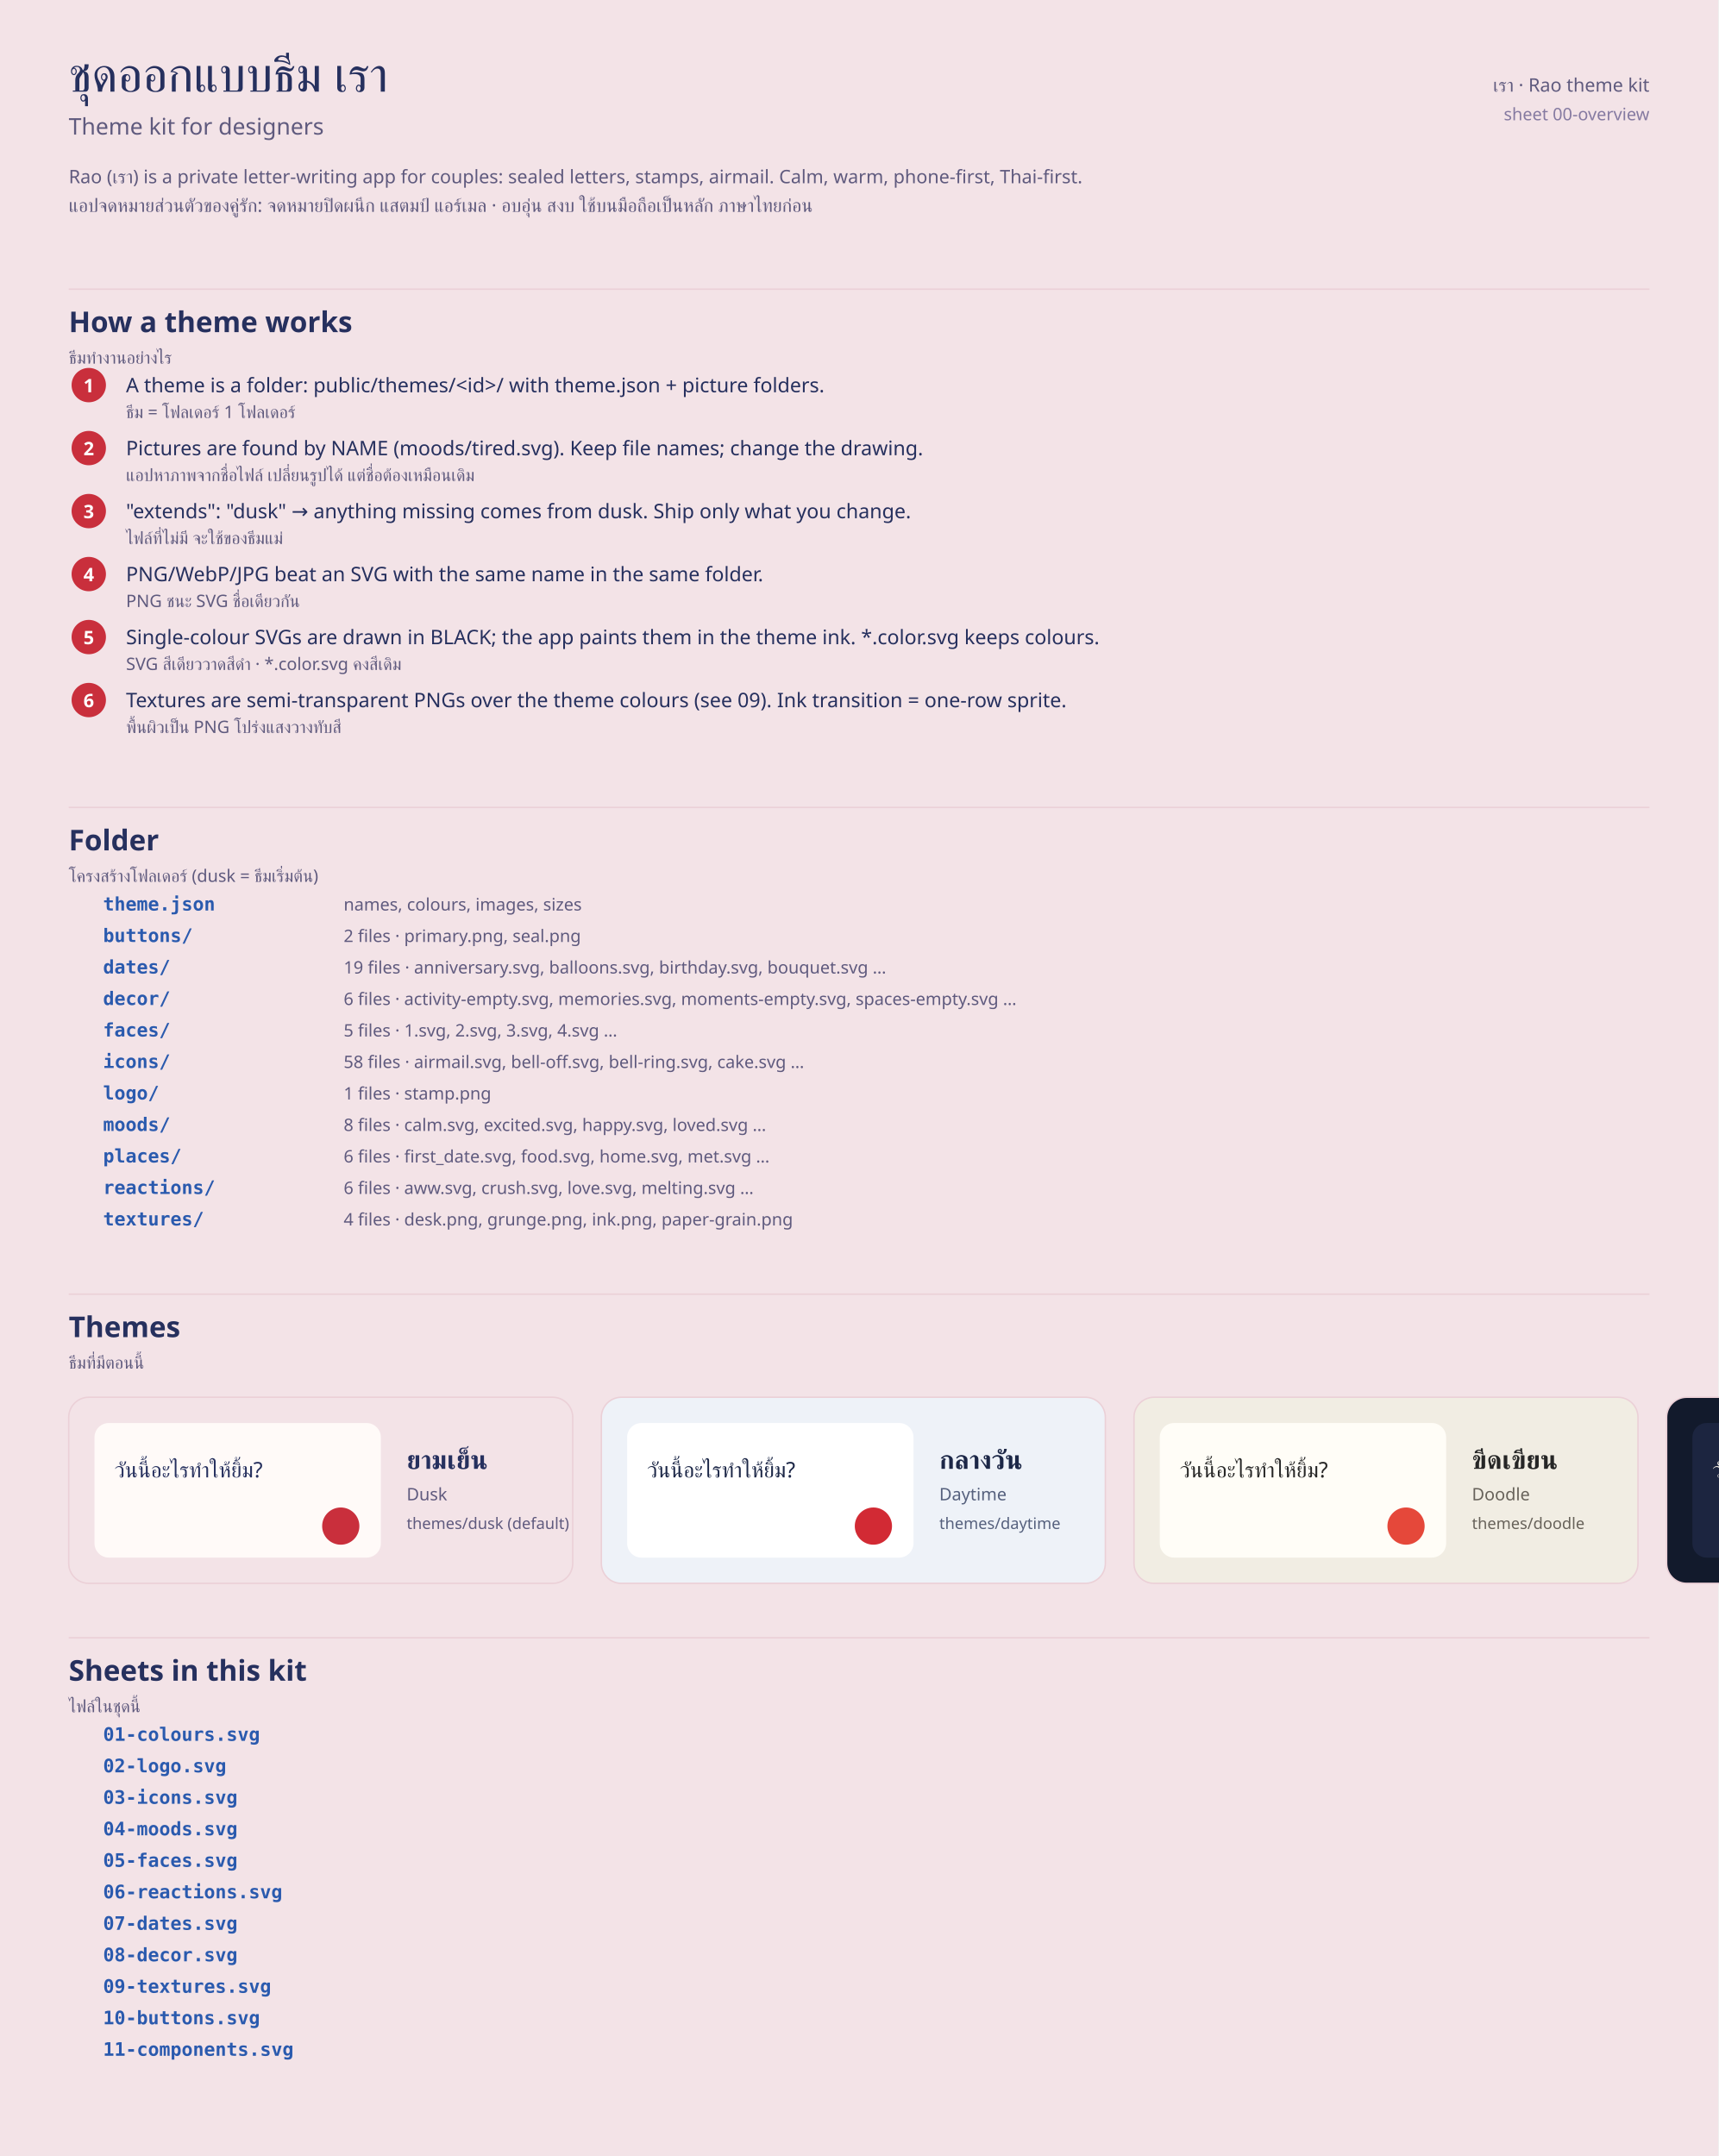
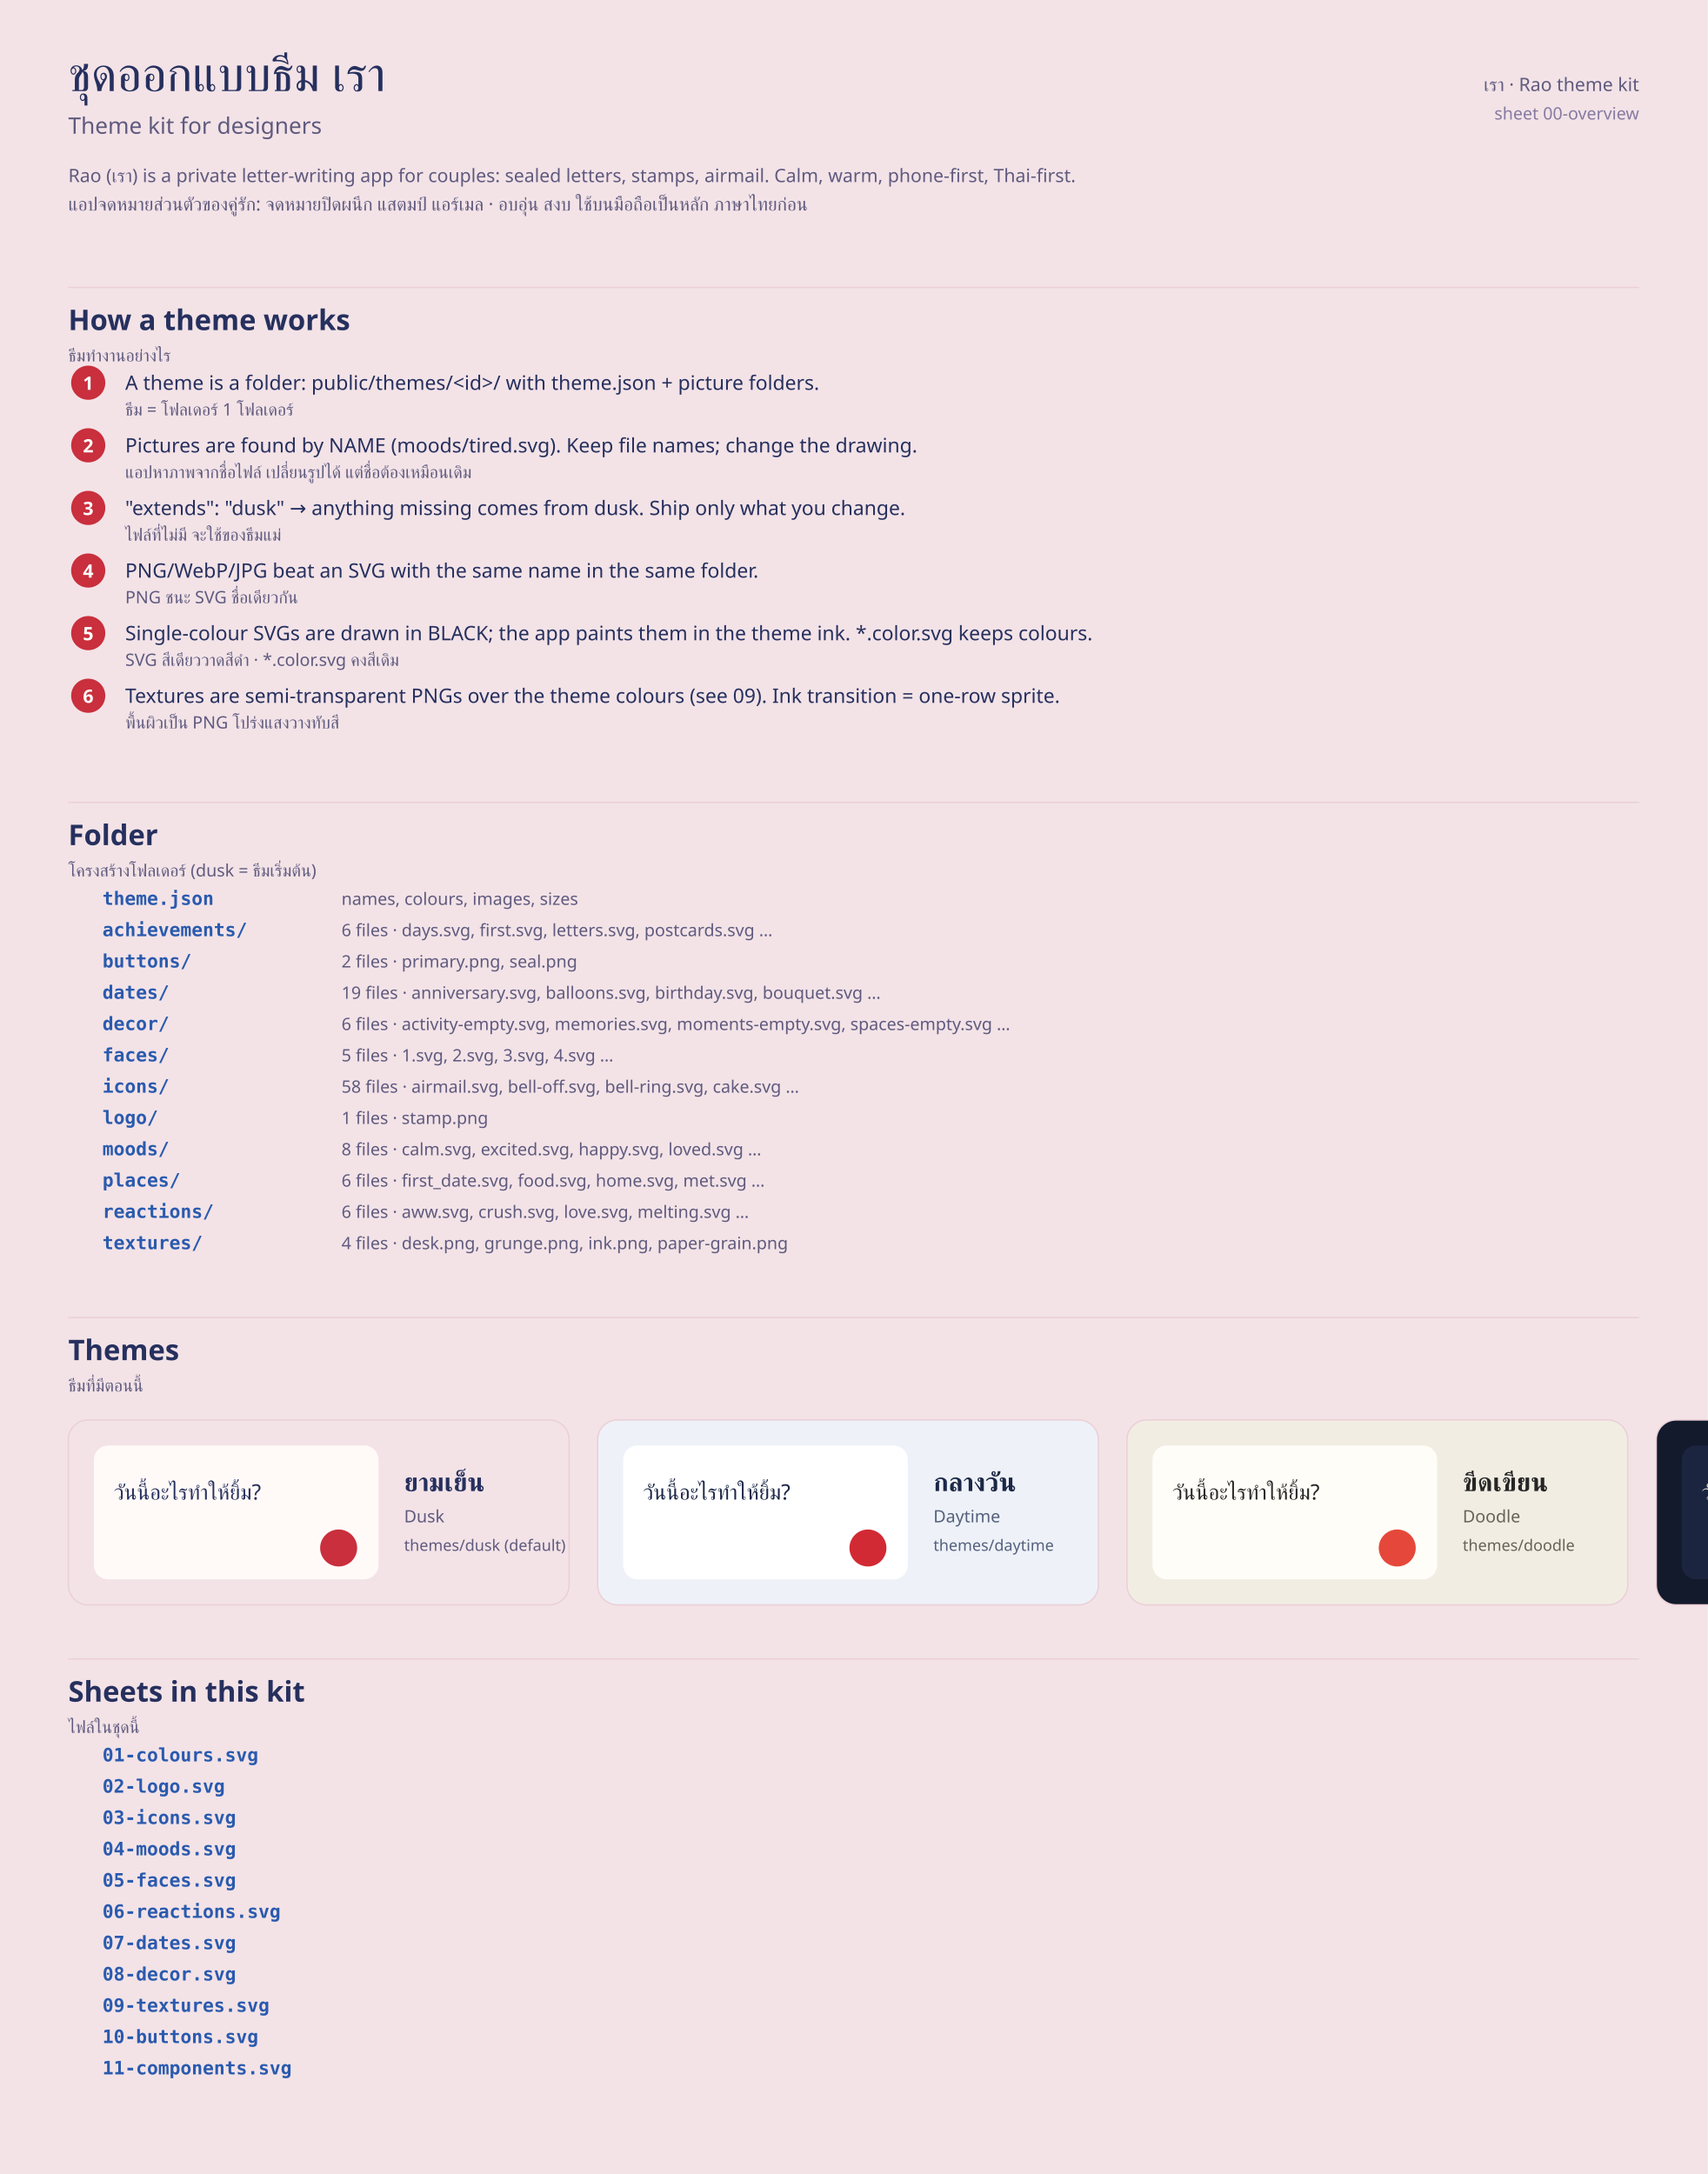
- <svg xmlns="http://www.w3.org/2000/svg" width="1200" height="1506" viewBox="0 0 1200 1506">
+ <svg xmlns="http://www.w3.org/2000/svg" width="1200" height="1528" viewBox="0 0 1200 1528">
  <defs />
-   <rect width="1200" height="1506" fill="#f3e3e7" />
+   <rect width="1200" height="1528" fill="#f3e3e7" />
  <text x="48" y="64" font-family="Itim, Anuphan, sans-serif" font-size="34" font-weight="400" fill="#26305e" text-anchor="start">ชุดออกแบบธีม เรา</text>
  <text x="48" y="94" font-family="IBM Plex Sans Thai, Anuphan, system-ui, sans-serif" font-size="16" font-weight="400" fill="#5f5a7e" text-anchor="start">Theme kit for designers</text>
  <text x="1152" y="64" font-family="IBM Plex Sans Thai, Anuphan, system-ui, sans-serif" font-size="13" font-weight="400" fill="#5f5a7e" text-anchor="end">เรา · Rao theme kit</text>
  <text x="1152" y="84" font-family="IBM Plex Sans Thai, Anuphan, system-ui, sans-serif" font-size="12" font-weight="400" fill="#857aa1" text-anchor="end">sheet 00-overview</text>
  <text x="48" y="128" font-family="IBM Plex Sans Thai, Anuphan, system-ui, sans-serif" font-size="13" font-weight="400" fill="#5f5a7e" text-anchor="start">Rao (เรา) is a private letter-writing app for couples: sealed letters, stamps, airmail. Calm, warm, phone-first, Thai-first.</text>
  <text x="48" y="148" font-family="IBM Plex Sans Thai, Anuphan, system-ui, sans-serif" font-size="13" font-weight="400" fill="#5f5a7e" text-anchor="start">แอปจดหมายส่วนตัวของคู่รัก: จดหมายปิดผนึก แสตมป์ แอร์เมล · อบอุ่น สงบ ใช้บนมือถือเป็นหลัก ภาษาไทยก่อน</text>
  <line x1="48" y1="202" x2="1152" y2="202" stroke="#ebd0d7" />
  <text x="48" y="232" font-family="IBM Plex Sans Thai, Anuphan, system-ui, sans-serif" font-size="20" font-weight="600" fill="#26305e" text-anchor="start">How a theme works</text>
  <text x="48" y="254" font-family="IBM Plex Sans Thai, Anuphan, system-ui, sans-serif" font-size="12" font-weight="400" fill="#5f5a7e" text-anchor="start">ธีมทำงานอย่างไร</text>
  <circle cx="62" cy="269" r="12" fill="#c92f3c" />
  <text x="62" y="274" font-family="IBM Plex Sans Thai, Anuphan, system-ui, sans-serif" font-size="13" font-weight="700" fill="#ffffff" text-anchor="middle">1</text>
  <text x="88" y="274" font-family="IBM Plex Sans Thai, Anuphan, system-ui, sans-serif" font-size="14" font-weight="400" fill="#26305e" text-anchor="start">A theme is a folder: public/themes/&lt;id&gt;/ with theme.json + picture folders.</text>
  <text x="88" y="292" font-family="IBM Plex Sans Thai, Anuphan, system-ui, sans-serif" font-size="12" font-weight="400" fill="#5f5a7e" text-anchor="start">ธีม = โฟลเดอร์ 1 โฟลเดอร์</text>
  <circle cx="62" cy="313" r="12" fill="#c92f3c" />
  <text x="62" y="318" font-family="IBM Plex Sans Thai, Anuphan, system-ui, sans-serif" font-size="13" font-weight="700" fill="#ffffff" text-anchor="middle">2</text>
  <text x="88" y="318" font-family="IBM Plex Sans Thai, Anuphan, system-ui, sans-serif" font-size="14" font-weight="400" fill="#26305e" text-anchor="start">Pictures are found by NAME (moods/tired.svg). Keep file names; change the drawing.</text>
  <text x="88" y="336" font-family="IBM Plex Sans Thai, Anuphan, system-ui, sans-serif" font-size="12" font-weight="400" fill="#5f5a7e" text-anchor="start">แอปหาภาพจากชื่อไฟล์ เปลี่ยนรูปได้ แต่ชื่อต้องเหมือนเดิม</text>
  <circle cx="62" cy="357" r="12" fill="#c92f3c" />
  <text x="62" y="362" font-family="IBM Plex Sans Thai, Anuphan, system-ui, sans-serif" font-size="13" font-weight="700" fill="#ffffff" text-anchor="middle">3</text>
  <text x="88" y="362" font-family="IBM Plex Sans Thai, Anuphan, system-ui, sans-serif" font-size="14" font-weight="400" fill="#26305e" text-anchor="start">"extends": "dusk" → anything missing comes from dusk. Ship only what you change.</text>
  <text x="88" y="380" font-family="IBM Plex Sans Thai, Anuphan, system-ui, sans-serif" font-size="12" font-weight="400" fill="#5f5a7e" text-anchor="start">ไฟล์ที่ไม่มี จะใช้ของธีมแม่</text>
  <circle cx="62" cy="401" r="12" fill="#c92f3c" />
  <text x="62" y="406" font-family="IBM Plex Sans Thai, Anuphan, system-ui, sans-serif" font-size="13" font-weight="700" fill="#ffffff" text-anchor="middle">4</text>
  <text x="88" y="406" font-family="IBM Plex Sans Thai, Anuphan, system-ui, sans-serif" font-size="14" font-weight="400" fill="#26305e" text-anchor="start">PNG/WebP/JPG beat an SVG with the same name in the same folder.</text>
  <text x="88" y="424" font-family="IBM Plex Sans Thai, Anuphan, system-ui, sans-serif" font-size="12" font-weight="400" fill="#5f5a7e" text-anchor="start">PNG ชนะ SVG ชื่อเดียวกัน</text>
  <circle cx="62" cy="445" r="12" fill="#c92f3c" />
  <text x="62" y="450" font-family="IBM Plex Sans Thai, Anuphan, system-ui, sans-serif" font-size="13" font-weight="700" fill="#ffffff" text-anchor="middle">5</text>
  <text x="88" y="450" font-family="IBM Plex Sans Thai, Anuphan, system-ui, sans-serif" font-size="14" font-weight="400" fill="#26305e" text-anchor="start">Single-colour SVGs are drawn in BLACK; the app paints them in the theme ink. *.color.svg keeps colours.</text>
  <text x="88" y="468" font-family="IBM Plex Sans Thai, Anuphan, system-ui, sans-serif" font-size="12" font-weight="400" fill="#5f5a7e" text-anchor="start">SVG สีเดียววาดสีดำ · *.color.svg คงสีเดิม</text>
  <circle cx="62" cy="489" r="12" fill="#c92f3c" />
  <text x="62" y="494" font-family="IBM Plex Sans Thai, Anuphan, system-ui, sans-serif" font-size="13" font-weight="700" fill="#ffffff" text-anchor="middle">6</text>
  <text x="88" y="494" font-family="IBM Plex Sans Thai, Anuphan, system-ui, sans-serif" font-size="14" font-weight="400" fill="#26305e" text-anchor="start">Textures are semi-transparent PNGs over the theme colours (see 09). Ink transition = one-row sprite.</text>
  <text x="88" y="512" font-family="IBM Plex Sans Thai, Anuphan, system-ui, sans-serif" font-size="12" font-weight="400" fill="#5f5a7e" text-anchor="start">พื้นผิวเป็น PNG โปร่งแสงวางทับสี</text>
  <line x1="48" y1="564" x2="1152" y2="564" stroke="#ebd0d7" />
  <text x="48" y="594" font-family="IBM Plex Sans Thai, Anuphan, system-ui, sans-serif" font-size="20" font-weight="600" fill="#26305e" text-anchor="start">Folder</text>
  <text x="48" y="616" font-family="IBM Plex Sans Thai, Anuphan, system-ui, sans-serif" font-size="12" font-weight="400" fill="#5f5a7e" text-anchor="start">โครงสร้างโฟลเดอร์ (dusk = ธีมเริ่มต้น)</text>
  <text x="72" y="636" font-family="ui-monospace, Menlo, monospace" font-size="13" font-weight="600" fill="#2a5aae" text-anchor="start">theme.json</text>
  <text x="240" y="636" font-family="IBM Plex Sans Thai, Anuphan, system-ui, sans-serif" font-size="12" font-weight="400" fill="#5f5a7e" text-anchor="start">names, colours, images, sizes</text>
-   <text x="72" y="658" font-family="ui-monospace, Menlo, monospace" font-size="13" font-weight="600" fill="#2a5aae" text-anchor="start">buttons/</text>
-   <text x="240" y="658" font-family="IBM Plex Sans Thai, Anuphan, system-ui, sans-serif" font-size="12" font-weight="400" fill="#5f5a7e" text-anchor="start">2 files · primary.png, seal.png</text>
-   <text x="72" y="680" font-family="ui-monospace, Menlo, monospace" font-size="13" font-weight="600" fill="#2a5aae" text-anchor="start">dates/</text>
-   <text x="240" y="680" font-family="IBM Plex Sans Thai, Anuphan, system-ui, sans-serif" font-size="12" font-weight="400" fill="#5f5a7e" text-anchor="start">19 files · anniversary.svg, balloons.svg, birthday.svg, bouquet.svg …</text>
-   <text x="72" y="702" font-family="ui-monospace, Menlo, monospace" font-size="13" font-weight="600" fill="#2a5aae" text-anchor="start">decor/</text>
-   <text x="240" y="702" font-family="IBM Plex Sans Thai, Anuphan, system-ui, sans-serif" font-size="12" font-weight="400" fill="#5f5a7e" text-anchor="start">6 files · activity-empty.svg, memories.svg, moments-empty.svg, spaces-empty.svg …</text>
-   <text x="72" y="724" font-family="ui-monospace, Menlo, monospace" font-size="13" font-weight="600" fill="#2a5aae" text-anchor="start">faces/</text>
-   <text x="240" y="724" font-family="IBM Plex Sans Thai, Anuphan, system-ui, sans-serif" font-size="12" font-weight="400" fill="#5f5a7e" text-anchor="start">5 files · 1.svg, 2.svg, 3.svg, 4.svg …</text>
-   <text x="72" y="746" font-family="ui-monospace, Menlo, monospace" font-size="13" font-weight="600" fill="#2a5aae" text-anchor="start">icons/</text>
-   <text x="240" y="746" font-family="IBM Plex Sans Thai, Anuphan, system-ui, sans-serif" font-size="12" font-weight="400" fill="#5f5a7e" text-anchor="start">58 files · airmail.svg, bell-off.svg, bell-ring.svg, cake.svg …</text>
-   <text x="72" y="768" font-family="ui-monospace, Menlo, monospace" font-size="13" font-weight="600" fill="#2a5aae" text-anchor="start">logo/</text>
-   <text x="240" y="768" font-family="IBM Plex Sans Thai, Anuphan, system-ui, sans-serif" font-size="12" font-weight="400" fill="#5f5a7e" text-anchor="start">1 files · stamp.png</text>
-   <text x="72" y="790" font-family="ui-monospace, Menlo, monospace" font-size="13" font-weight="600" fill="#2a5aae" text-anchor="start">moods/</text>
-   <text x="240" y="790" font-family="IBM Plex Sans Thai, Anuphan, system-ui, sans-serif" font-size="12" font-weight="400" fill="#5f5a7e" text-anchor="start">8 files · calm.svg, excited.svg, happy.svg, loved.svg …</text>
-   <text x="72" y="812" font-family="ui-monospace, Menlo, monospace" font-size="13" font-weight="600" fill="#2a5aae" text-anchor="start">places/</text>
-   <text x="240" y="812" font-family="IBM Plex Sans Thai, Anuphan, system-ui, sans-serif" font-size="12" font-weight="400" fill="#5f5a7e" text-anchor="start">6 files · first_date.svg, food.svg, home.svg, met.svg …</text>
-   <text x="72" y="834" font-family="ui-monospace, Menlo, monospace" font-size="13" font-weight="600" fill="#2a5aae" text-anchor="start">reactions/</text>
-   <text x="240" y="834" font-family="IBM Plex Sans Thai, Anuphan, system-ui, sans-serif" font-size="12" font-weight="400" fill="#5f5a7e" text-anchor="start">6 files · aww.svg, crush.svg, love.svg, melting.svg …</text>
-   <text x="72" y="856" font-family="ui-monospace, Menlo, monospace" font-size="13" font-weight="600" fill="#2a5aae" text-anchor="start">textures/</text>
-   <text x="240" y="856" font-family="IBM Plex Sans Thai, Anuphan, system-ui, sans-serif" font-size="12" font-weight="400" fill="#5f5a7e" text-anchor="start">4 files · desk.png, grunge.png, ink.png, paper-grain.png</text>
-   <line x1="48" y1="904" x2="1152" y2="904" stroke="#ebd0d7" />
-   <text x="48" y="934" font-family="IBM Plex Sans Thai, Anuphan, system-ui, sans-serif" font-size="20" font-weight="600" fill="#26305e" text-anchor="start">Themes</text>
-   <text x="48" y="956" font-family="IBM Plex Sans Thai, Anuphan, system-ui, sans-serif" font-size="12" font-weight="400" fill="#5f5a7e" text-anchor="start">ธีมที่มีตอนนี้</text>
-   <rect x="48" y="976" width="352" height="130" rx="14" fill="#f3e3e7" stroke="#ebd0d7" />
-   <rect x="66" y="994" width="200" height="94" rx="10" fill="#fffaf8" />
-   <text x="80" y="1032" font-family="Itim, Anuphan, sans-serif" font-size="15" font-weight="400" fill="#26305e" text-anchor="start">วันนี้อะไรทำให้ยิ้ม?</text>
-   <circle cx="238" cy="1066" r="13" fill="#c92f3c" />
-   <text x="284" y="1026" font-family="IBM Plex Sans Thai, Anuphan, system-ui, sans-serif" font-size="18" font-weight="600" fill="#26305e" text-anchor="start">ยามเย็น</text>
-   <text x="284" y="1048" font-family="IBM Plex Sans Thai, Anuphan, system-ui, sans-serif" font-size="12" font-weight="400" fill="#5f5a7e" text-anchor="start">Dusk</text>
-   <text x="284" y="1068" font-family="IBM Plex Sans Thai, Anuphan, system-ui, sans-serif" font-size="11" font-weight="400" fill="#5f5a7e" text-anchor="start">themes/dusk (default)</text>
-   <rect x="420" y="976" width="352" height="130" rx="14" fill="#eef2f8" stroke="#ebd0d7" />
-   <rect x="438" y="994" width="200" height="94" rx="10" fill="#ffffff" />
-   <text x="452" y="1032" font-family="Itim, Anuphan, sans-serif" font-size="15" font-weight="400" fill="#1c2747" text-anchor="start">วันนี้อะไรทำให้ยิ้ม?</text>
-   <circle cx="610" cy="1066" r="13" fill="#d22a34" />
-   <text x="656" y="1026" font-family="IBM Plex Sans Thai, Anuphan, system-ui, sans-serif" font-size="18" font-weight="600" fill="#1c2747" text-anchor="start">กลางวัน</text>
-   <text x="656" y="1048" font-family="IBM Plex Sans Thai, Anuphan, system-ui, sans-serif" font-size="12" font-weight="400" fill="#55607d" text-anchor="start">Daytime</text>
-   <text x="656" y="1068" font-family="IBM Plex Sans Thai, Anuphan, system-ui, sans-serif" font-size="11" font-weight="400" fill="#55607d" text-anchor="start">themes/daytime</text>
-   <rect x="792" y="976" width="352" height="130" rx="14" fill="#f1ede3" stroke="#ebd0d7" />
-   <rect x="810" y="994" width="200" height="94" rx="10" fill="#fffdf7" />
-   <text x="824" y="1032" font-family="Itim, Anuphan, sans-serif" font-size="15" font-weight="400" fill="#262626" text-anchor="start">วันนี้อะไรทำให้ยิ้ม?</text>
-   <circle cx="982" cy="1066" r="13" fill="#e5483a" />
-   <text x="1028" y="1026" font-family="IBM Plex Sans Thai, Anuphan, system-ui, sans-serif" font-size="18" font-weight="600" fill="#262626" text-anchor="start">ขีดเขียน</text>
-   <text x="1028" y="1048" font-family="IBM Plex Sans Thai, Anuphan, system-ui, sans-serif" font-size="12" font-weight="400" fill="#67625a" text-anchor="start">Doodle</text>
-   <text x="1028" y="1068" font-family="IBM Plex Sans Thai, Anuphan, system-ui, sans-serif" font-size="11" font-weight="400" fill="#67625a" text-anchor="start">themes/doodle</text>
-   <rect x="1164" y="976" width="352" height="130" rx="14" fill="#121a2c" stroke="#ebd0d7" />
-   <rect x="1182" y="994" width="200" height="94" rx="10" fill="#1c2540" />
-   <text x="1196" y="1032" font-family="Itim, Anuphan, sans-serif" font-size="15" font-weight="400" fill="#f1eadf" text-anchor="start">วันนี้อะไรทำให้ยิ้ม?</text>
-   <circle cx="1354" cy="1066" r="13" fill="#ff6b70" />
-   <text x="1400" y="1026" font-family="IBM Plex Sans Thai, Anuphan, system-ui, sans-serif" font-size="18" font-weight="600" fill="#f1eadf" text-anchor="start">กลางคืน</text>
-   <text x="1400" y="1048" font-family="IBM Plex Sans Thai, Anuphan, system-ui, sans-serif" font-size="12" font-weight="400" fill="#aab1c9" text-anchor="start">Night</text>
-   <text x="1400" y="1068" font-family="IBM Plex Sans Thai, Anuphan, system-ui, sans-serif" font-size="11" font-weight="400" fill="#aab1c9" text-anchor="start">themes/night</text>
-   <line x1="48" y1="1144" x2="1152" y2="1144" stroke="#ebd0d7" />
-   <text x="48" y="1174" font-family="IBM Plex Sans Thai, Anuphan, system-ui, sans-serif" font-size="20" font-weight="600" fill="#26305e" text-anchor="start">Sheets in this kit</text>
-   <text x="48" y="1196" font-family="IBM Plex Sans Thai, Anuphan, system-ui, sans-serif" font-size="12" font-weight="400" fill="#5f5a7e" text-anchor="start">ไฟล์ในชุดนี้</text>
-   <text x="72" y="1216" font-family="ui-monospace, Menlo, monospace" font-size="13" font-weight="600" fill="#2a5aae" text-anchor="start">01-colours.svg</text>
-   <text x="72" y="1238" font-family="ui-monospace, Menlo, monospace" font-size="13" font-weight="600" fill="#2a5aae" text-anchor="start">02-logo.svg</text>
-   <text x="72" y="1260" font-family="ui-monospace, Menlo, monospace" font-size="13" font-weight="600" fill="#2a5aae" text-anchor="start">03-icons.svg</text>
-   <text x="72" y="1282" font-family="ui-monospace, Menlo, monospace" font-size="13" font-weight="600" fill="#2a5aae" text-anchor="start">04-moods.svg</text>
-   <text x="72" y="1304" font-family="ui-monospace, Menlo, monospace" font-size="13" font-weight="600" fill="#2a5aae" text-anchor="start">05-faces.svg</text>
-   <text x="72" y="1326" font-family="ui-monospace, Menlo, monospace" font-size="13" font-weight="600" fill="#2a5aae" text-anchor="start">06-reactions.svg</text>
-   <text x="72" y="1348" font-family="ui-monospace, Menlo, monospace" font-size="13" font-weight="600" fill="#2a5aae" text-anchor="start">07-dates.svg</text>
-   <text x="72" y="1370" font-family="ui-monospace, Menlo, monospace" font-size="13" font-weight="600" fill="#2a5aae" text-anchor="start">08-decor.svg</text>
-   <text x="72" y="1392" font-family="ui-monospace, Menlo, monospace" font-size="13" font-weight="600" fill="#2a5aae" text-anchor="start">09-textures.svg</text>
-   <text x="72" y="1414" font-family="ui-monospace, Menlo, monospace" font-size="13" font-weight="600" fill="#2a5aae" text-anchor="start">10-buttons.svg</text>
-   <text x="72" y="1436" font-family="ui-monospace, Menlo, monospace" font-size="13" font-weight="600" fill="#2a5aae" text-anchor="start">11-components.svg</text>
+   <text x="72" y="658" font-family="ui-monospace, Menlo, monospace" font-size="13" font-weight="600" fill="#2a5aae" text-anchor="start">achievements/</text>
+   <text x="240" y="658" font-family="IBM Plex Sans Thai, Anuphan, system-ui, sans-serif" font-size="12" font-weight="400" fill="#5f5a7e" text-anchor="start">6 files · days.svg, first.svg, letters.svg, postcards.svg …</text>
+   <text x="72" y="680" font-family="ui-monospace, Menlo, monospace" font-size="13" font-weight="600" fill="#2a5aae" text-anchor="start">buttons/</text>
+   <text x="240" y="680" font-family="IBM Plex Sans Thai, Anuphan, system-ui, sans-serif" font-size="12" font-weight="400" fill="#5f5a7e" text-anchor="start">2 files · primary.png, seal.png</text>
+   <text x="72" y="702" font-family="ui-monospace, Menlo, monospace" font-size="13" font-weight="600" fill="#2a5aae" text-anchor="start">dates/</text>
+   <text x="240" y="702" font-family="IBM Plex Sans Thai, Anuphan, system-ui, sans-serif" font-size="12" font-weight="400" fill="#5f5a7e" text-anchor="start">19 files · anniversary.svg, balloons.svg, birthday.svg, bouquet.svg …</text>
+   <text x="72" y="724" font-family="ui-monospace, Menlo, monospace" font-size="13" font-weight="600" fill="#2a5aae" text-anchor="start">decor/</text>
+   <text x="240" y="724" font-family="IBM Plex Sans Thai, Anuphan, system-ui, sans-serif" font-size="12" font-weight="400" fill="#5f5a7e" text-anchor="start">6 files · activity-empty.svg, memories.svg, moments-empty.svg, spaces-empty.svg …</text>
+   <text x="72" y="746" font-family="ui-monospace, Menlo, monospace" font-size="13" font-weight="600" fill="#2a5aae" text-anchor="start">faces/</text>
+   <text x="240" y="746" font-family="IBM Plex Sans Thai, Anuphan, system-ui, sans-serif" font-size="12" font-weight="400" fill="#5f5a7e" text-anchor="start">5 files · 1.svg, 2.svg, 3.svg, 4.svg …</text>
+   <text x="72" y="768" font-family="ui-monospace, Menlo, monospace" font-size="13" font-weight="600" fill="#2a5aae" text-anchor="start">icons/</text>
+   <text x="240" y="768" font-family="IBM Plex Sans Thai, Anuphan, system-ui, sans-serif" font-size="12" font-weight="400" fill="#5f5a7e" text-anchor="start">58 files · airmail.svg, bell-off.svg, bell-ring.svg, cake.svg …</text>
+   <text x="72" y="790" font-family="ui-monospace, Menlo, monospace" font-size="13" font-weight="600" fill="#2a5aae" text-anchor="start">logo/</text>
+   <text x="240" y="790" font-family="IBM Plex Sans Thai, Anuphan, system-ui, sans-serif" font-size="12" font-weight="400" fill="#5f5a7e" text-anchor="start">1 files · stamp.png</text>
+   <text x="72" y="812" font-family="ui-monospace, Menlo, monospace" font-size="13" font-weight="600" fill="#2a5aae" text-anchor="start">moods/</text>
+   <text x="240" y="812" font-family="IBM Plex Sans Thai, Anuphan, system-ui, sans-serif" font-size="12" font-weight="400" fill="#5f5a7e" text-anchor="start">8 files · calm.svg, excited.svg, happy.svg, loved.svg …</text>
+   <text x="72" y="834" font-family="ui-monospace, Menlo, monospace" font-size="13" font-weight="600" fill="#2a5aae" text-anchor="start">places/</text>
+   <text x="240" y="834" font-family="IBM Plex Sans Thai, Anuphan, system-ui, sans-serif" font-size="12" font-weight="400" fill="#5f5a7e" text-anchor="start">6 files · first_date.svg, food.svg, home.svg, met.svg …</text>
+   <text x="72" y="856" font-family="ui-monospace, Menlo, monospace" font-size="13" font-weight="600" fill="#2a5aae" text-anchor="start">reactions/</text>
+   <text x="240" y="856" font-family="IBM Plex Sans Thai, Anuphan, system-ui, sans-serif" font-size="12" font-weight="400" fill="#5f5a7e" text-anchor="start">6 files · aww.svg, crush.svg, love.svg, melting.svg …</text>
+   <text x="72" y="878" font-family="ui-monospace, Menlo, monospace" font-size="13" font-weight="600" fill="#2a5aae" text-anchor="start">textures/</text>
+   <text x="240" y="878" font-family="IBM Plex Sans Thai, Anuphan, system-ui, sans-serif" font-size="12" font-weight="400" fill="#5f5a7e" text-anchor="start">4 files · desk.png, grunge.png, ink.png, paper-grain.png</text>
+   <line x1="48" y1="926" x2="1152" y2="926" stroke="#ebd0d7" />
+   <text x="48" y="956" font-family="IBM Plex Sans Thai, Anuphan, system-ui, sans-serif" font-size="20" font-weight="600" fill="#26305e" text-anchor="start">Themes</text>
+   <text x="48" y="978" font-family="IBM Plex Sans Thai, Anuphan, system-ui, sans-serif" font-size="12" font-weight="400" fill="#5f5a7e" text-anchor="start">ธีมที่มีตอนนี้</text>
+   <rect x="48" y="998" width="352" height="130" rx="14" fill="#f3e3e7" stroke="#ebd0d7" />
+   <rect x="66" y="1016" width="200" height="94" rx="10" fill="#fffaf8" />
+   <text x="80" y="1054" font-family="Itim, Anuphan, sans-serif" font-size="15" font-weight="400" fill="#26305e" text-anchor="start">วันนี้อะไรทำให้ยิ้ม?</text>
+   <circle cx="238" cy="1088" r="13" fill="#c92f3c" />
+   <text x="284" y="1048" font-family="IBM Plex Sans Thai, Anuphan, system-ui, sans-serif" font-size="18" font-weight="600" fill="#26305e" text-anchor="start">ยามเย็น</text>
+   <text x="284" y="1070" font-family="IBM Plex Sans Thai, Anuphan, system-ui, sans-serif" font-size="12" font-weight="400" fill="#5f5a7e" text-anchor="start">Dusk</text>
+   <text x="284" y="1090" font-family="IBM Plex Sans Thai, Anuphan, system-ui, sans-serif" font-size="11" font-weight="400" fill="#5f5a7e" text-anchor="start">themes/dusk (default)</text>
+   <rect x="420" y="998" width="352" height="130" rx="14" fill="#eef2f8" stroke="#ebd0d7" />
+   <rect x="438" y="1016" width="200" height="94" rx="10" fill="#ffffff" />
+   <text x="452" y="1054" font-family="Itim, Anuphan, sans-serif" font-size="15" font-weight="400" fill="#1c2747" text-anchor="start">วันนี้อะไรทำให้ยิ้ม?</text>
+   <circle cx="610" cy="1088" r="13" fill="#d22a34" />
+   <text x="656" y="1048" font-family="IBM Plex Sans Thai, Anuphan, system-ui, sans-serif" font-size="18" font-weight="600" fill="#1c2747" text-anchor="start">กลางวัน</text>
+   <text x="656" y="1070" font-family="IBM Plex Sans Thai, Anuphan, system-ui, sans-serif" font-size="12" font-weight="400" fill="#55607d" text-anchor="start">Daytime</text>
+   <text x="656" y="1090" font-family="IBM Plex Sans Thai, Anuphan, system-ui, sans-serif" font-size="11" font-weight="400" fill="#55607d" text-anchor="start">themes/daytime</text>
+   <rect x="792" y="998" width="352" height="130" rx="14" fill="#f1ede3" stroke="#ebd0d7" />
+   <rect x="810" y="1016" width="200" height="94" rx="10" fill="#fffdf7" />
+   <text x="824" y="1054" font-family="Itim, Anuphan, sans-serif" font-size="15" font-weight="400" fill="#262626" text-anchor="start">วันนี้อะไรทำให้ยิ้ม?</text>
+   <circle cx="982" cy="1088" r="13" fill="#e5483a" />
+   <text x="1028" y="1048" font-family="IBM Plex Sans Thai, Anuphan, system-ui, sans-serif" font-size="18" font-weight="600" fill="#262626" text-anchor="start">ขีดเขียน</text>
+   <text x="1028" y="1070" font-family="IBM Plex Sans Thai, Anuphan, system-ui, sans-serif" font-size="12" font-weight="400" fill="#67625a" text-anchor="start">Doodle</text>
+   <text x="1028" y="1090" font-family="IBM Plex Sans Thai, Anuphan, system-ui, sans-serif" font-size="11" font-weight="400" fill="#67625a" text-anchor="start">themes/doodle</text>
+   <rect x="1164" y="998" width="352" height="130" rx="14" fill="#121a2c" stroke="#ebd0d7" />
+   <rect x="1182" y="1016" width="200" height="94" rx="10" fill="#1c2540" />
+   <text x="1196" y="1054" font-family="Itim, Anuphan, sans-serif" font-size="15" font-weight="400" fill="#f1eadf" text-anchor="start">วันนี้อะไรทำให้ยิ้ม?</text>
+   <circle cx="1354" cy="1088" r="13" fill="#ff6b70" />
+   <text x="1400" y="1048" font-family="IBM Plex Sans Thai, Anuphan, system-ui, sans-serif" font-size="18" font-weight="600" fill="#f1eadf" text-anchor="start">กลางคืน</text>
+   <text x="1400" y="1070" font-family="IBM Plex Sans Thai, Anuphan, system-ui, sans-serif" font-size="12" font-weight="400" fill="#aab1c9" text-anchor="start">Night</text>
+   <text x="1400" y="1090" font-family="IBM Plex Sans Thai, Anuphan, system-ui, sans-serif" font-size="11" font-weight="400" fill="#aab1c9" text-anchor="start">themes/night</text>
+   <line x1="48" y1="1166" x2="1152" y2="1166" stroke="#ebd0d7" />
+   <text x="48" y="1196" font-family="IBM Plex Sans Thai, Anuphan, system-ui, sans-serif" font-size="20" font-weight="600" fill="#26305e" text-anchor="start">Sheets in this kit</text>
+   <text x="48" y="1218" font-family="IBM Plex Sans Thai, Anuphan, system-ui, sans-serif" font-size="12" font-weight="400" fill="#5f5a7e" text-anchor="start">ไฟล์ในชุดนี้</text>
+   <text x="72" y="1238" font-family="ui-monospace, Menlo, monospace" font-size="13" font-weight="600" fill="#2a5aae" text-anchor="start">01-colours.svg</text>
+   <text x="72" y="1260" font-family="ui-monospace, Menlo, monospace" font-size="13" font-weight="600" fill="#2a5aae" text-anchor="start">02-logo.svg</text>
+   <text x="72" y="1282" font-family="ui-monospace, Menlo, monospace" font-size="13" font-weight="600" fill="#2a5aae" text-anchor="start">03-icons.svg</text>
+   <text x="72" y="1304" font-family="ui-monospace, Menlo, monospace" font-size="13" font-weight="600" fill="#2a5aae" text-anchor="start">04-moods.svg</text>
+   <text x="72" y="1326" font-family="ui-monospace, Menlo, monospace" font-size="13" font-weight="600" fill="#2a5aae" text-anchor="start">05-faces.svg</text>
+   <text x="72" y="1348" font-family="ui-monospace, Menlo, monospace" font-size="13" font-weight="600" fill="#2a5aae" text-anchor="start">06-reactions.svg</text>
+   <text x="72" y="1370" font-family="ui-monospace, Menlo, monospace" font-size="13" font-weight="600" fill="#2a5aae" text-anchor="start">07-dates.svg</text>
+   <text x="72" y="1392" font-family="ui-monospace, Menlo, monospace" font-size="13" font-weight="600" fill="#2a5aae" text-anchor="start">08-decor.svg</text>
+   <text x="72" y="1414" font-family="ui-monospace, Menlo, monospace" font-size="13" font-weight="600" fill="#2a5aae" text-anchor="start">09-textures.svg</text>
+   <text x="72" y="1436" font-family="ui-monospace, Menlo, monospace" font-size="13" font-weight="600" fill="#2a5aae" text-anchor="start">10-buttons.svg</text>
+   <text x="72" y="1458" font-family="ui-monospace, Menlo, monospace" font-size="13" font-weight="600" fill="#2a5aae" text-anchor="start">11-components.svg</text>
</svg>
